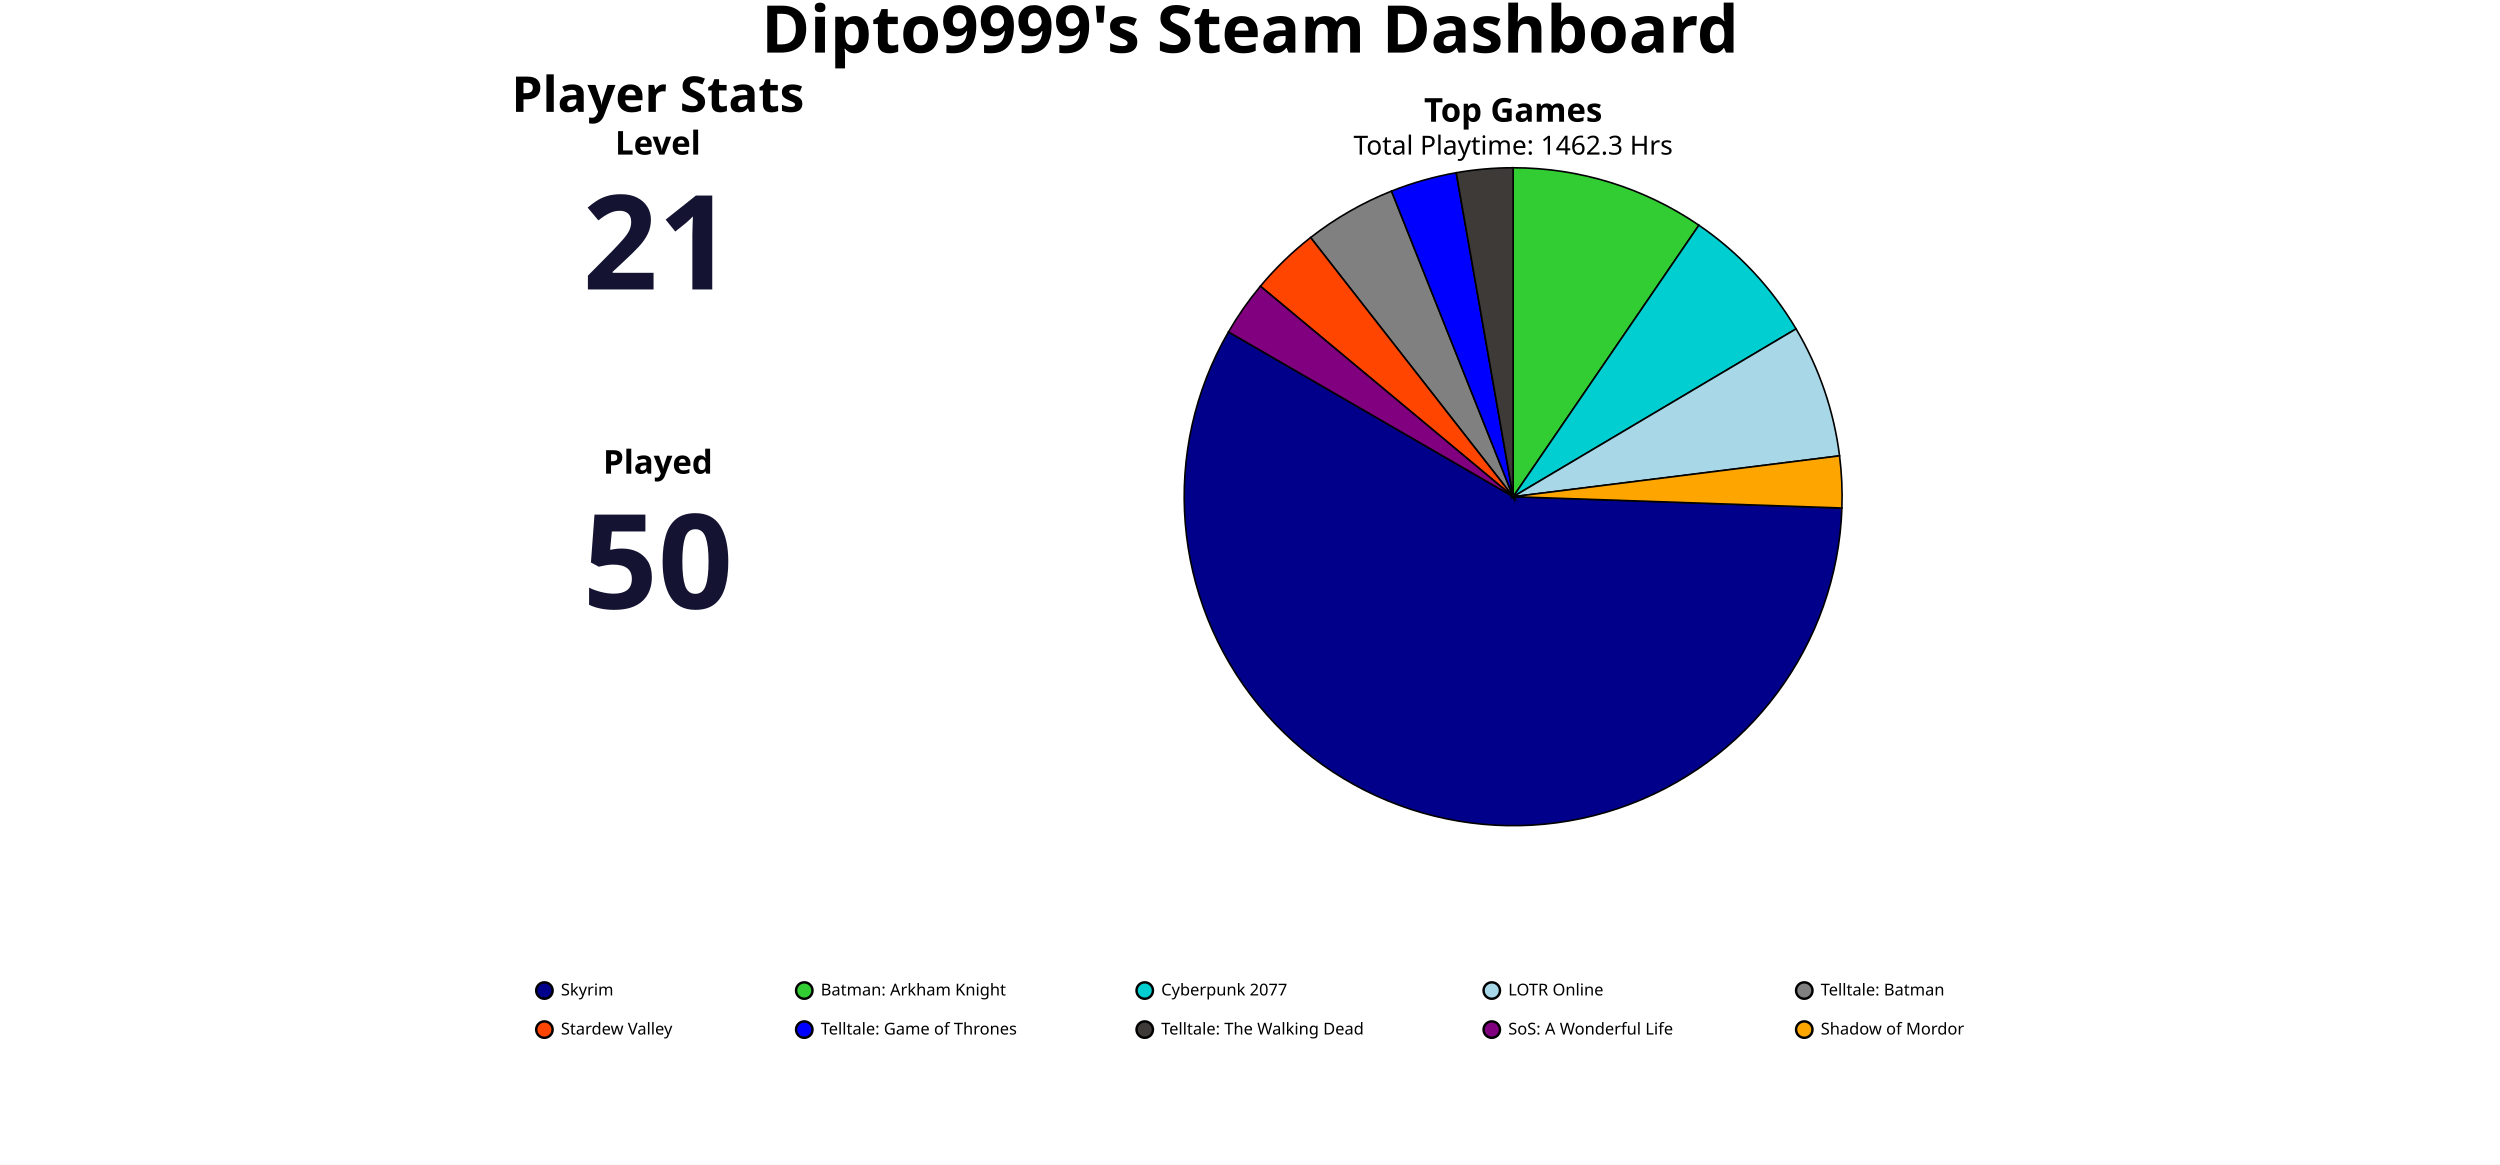
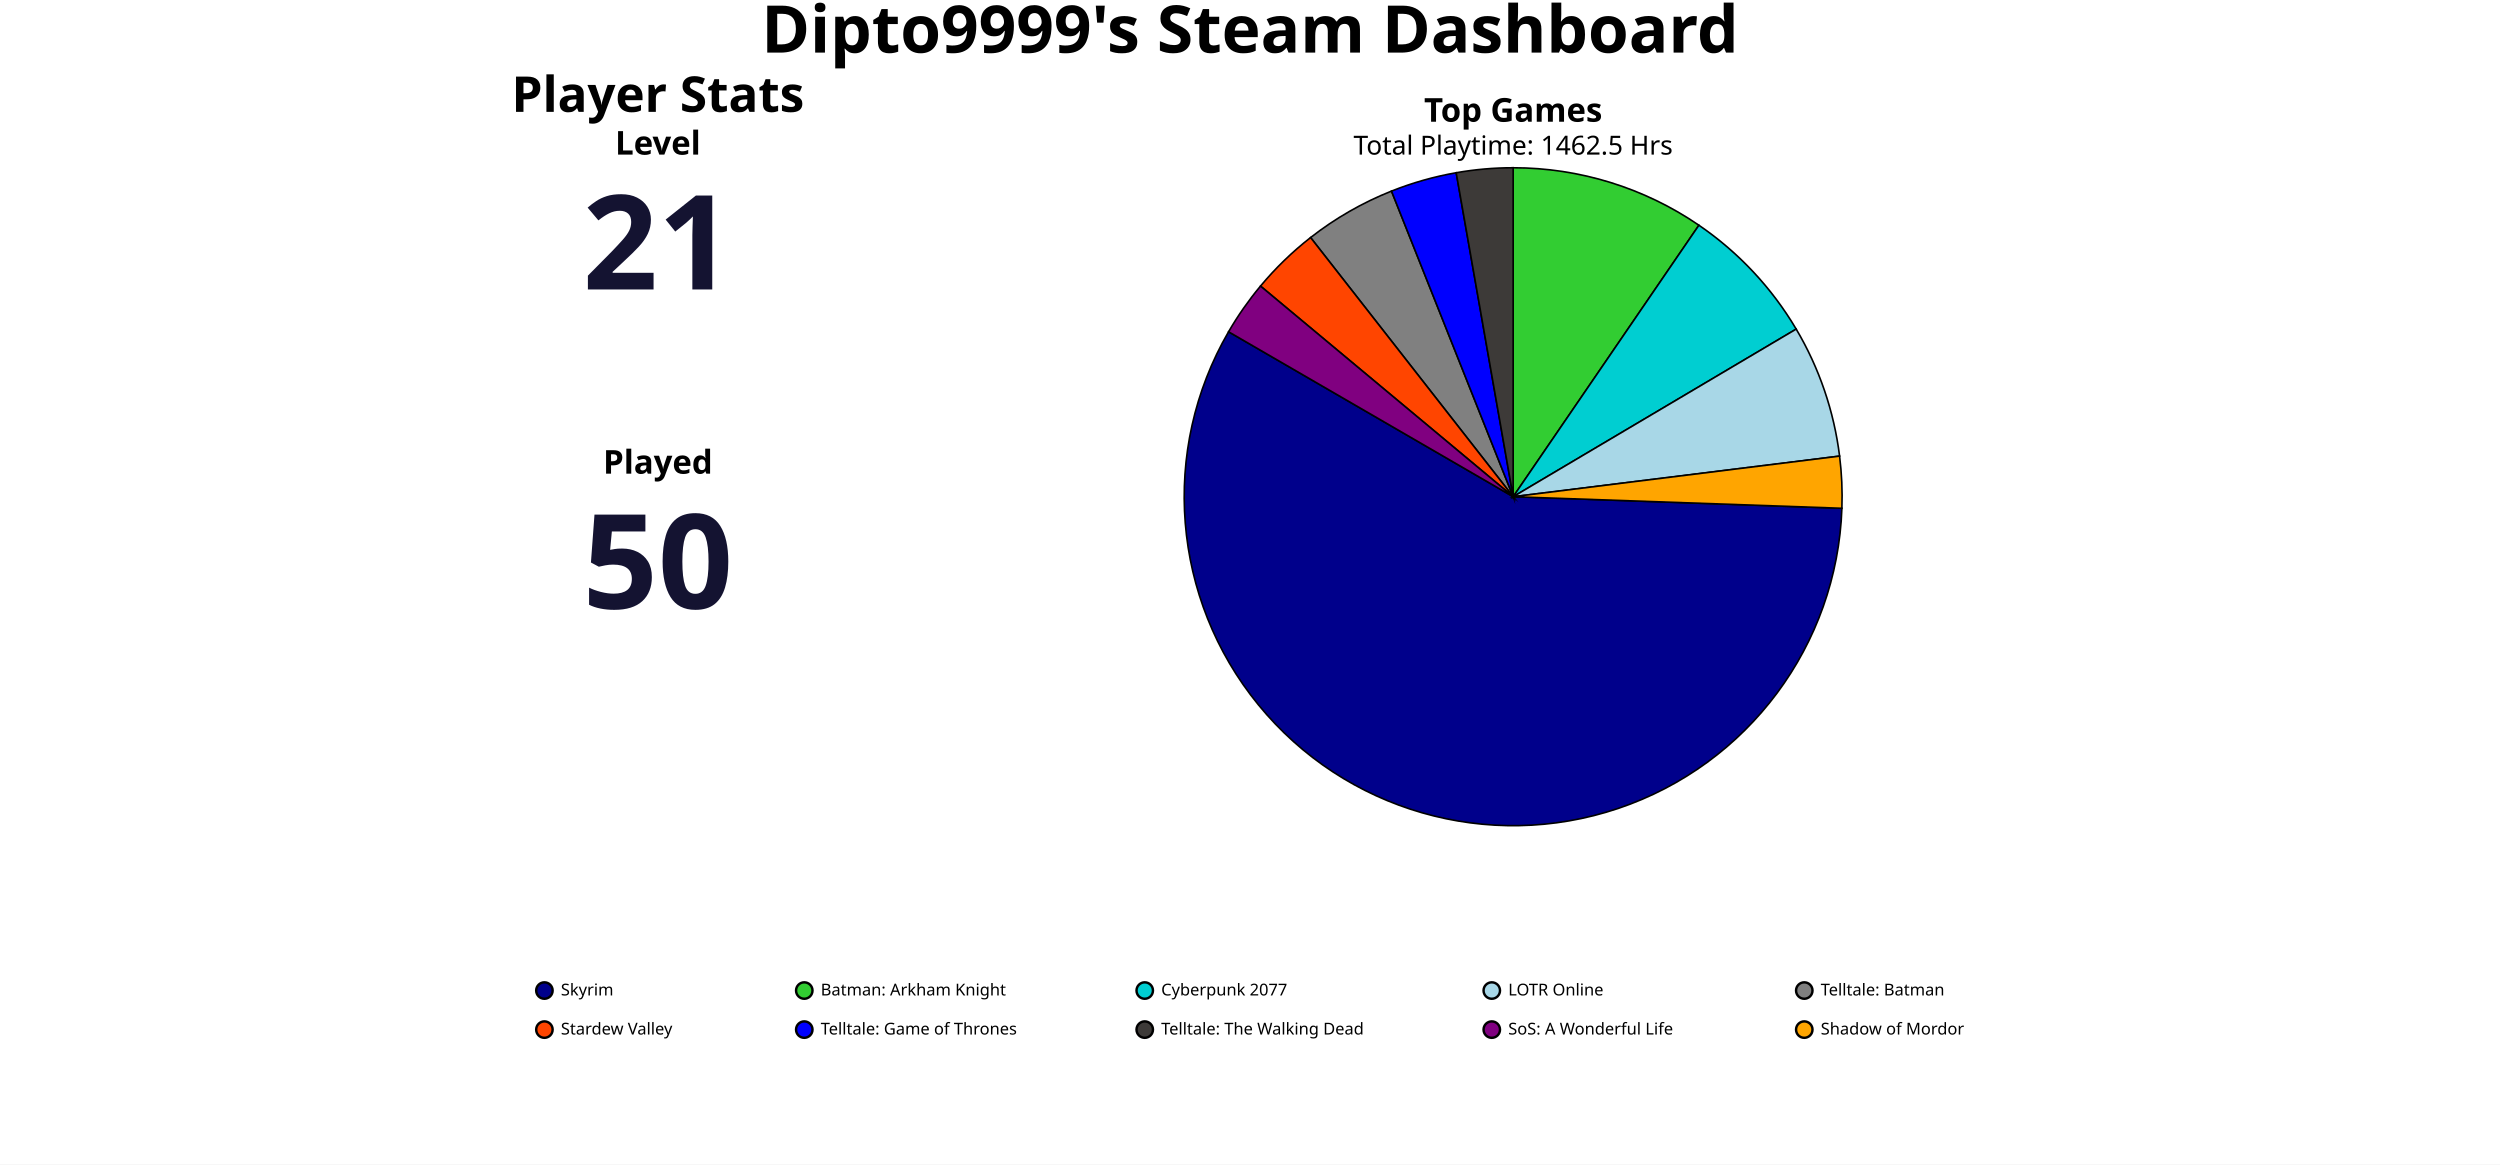
<svg xmlns="http://www.w3.org/2000/svg" version="1.1" class="marks" width="1520" height="708" viewBox="0 0 1520 708">
  <rect width="1520" height="708" fill="white" />
  <g fill="none" stroke-miterlimit="10" transform="translate(250,102)">
    <g class="mark-group role-frame root" role="graphics-object" aria-roledescription="group mark container">
      <g transform="translate(0,0)">
        <path class="background" aria-hidden="true" d="M0,0h0v0h0Z" />
        <g>
          <g class="mark-group role-scope concat_0_group" role="graphics-object" aria-roledescription="group mark container">
            <g transform="translate(0,0)">
              <path class="background" aria-hidden="true" d="M0,0h0v0h0Z" />
              <g>
                <g class="mark-group role-scope concat_0_concat_0_group" role="graphics-object" aria-roledescription="group mark container">
                  <g transform="translate(0,0)">
                    <path class="background" aria-hidden="true" d="M0,0h300v150h-300Z" stroke="#ddd" stroke-opacity="0" stroke-width="1.5" />
                    <g>
                      <g class="mark-text role-mark concat_0_concat_0_marks" role="graphics-object" aria-roledescription="text mark container">
                        <text aria-label="Metric: Level; Value: 21" role="graphics-symbol" aria-roledescription="text mark" text-anchor="middle" transform="translate(150,74)" font-family="sans-serif" font-size="80px" font-weight="bold" fill="#141331">21</text>
                      </g>
                      <g class="mark-group role-title">
                        <g transform="translate(150,-24)">
                          <path class="background" aria-hidden="true" d="M0,0h0v0h0Z" pointer-events="none" />
                          <g>
                            <g class="mark-text role-title-text" role="graphics-symbol" aria-roledescription="title" aria-label="Title text 'Level'" pointer-events="none">
                              <text text-anchor="middle" transform="translate(0,16)" font-family="sans-serif" font-size="20px" font-weight="bold" fill="#000" opacity="1">Level</text>
                            </g>
                          </g>
                          <path class="foreground" aria-hidden="true" d="" pointer-events="none" display="none" />
                        </g>
                      </g>
                    </g>
                    <path class="foreground" aria-hidden="true" d="" display="none" />
                  </g>
                </g>
                <g class="mark-group role-scope concat_0_concat_1_group" role="graphics-object" aria-roledescription="group mark container">
                  <g transform="translate(0,194)">
                    <path class="background" aria-hidden="true" d="M0,0h300v150h-300Z" stroke="#ddd" stroke-opacity="0" stroke-width="1.5" />
                    <g>
                      <g class="mark-text role-mark concat_0_concat_1_marks" role="graphics-object" aria-roledescription="text mark container">
                        <text aria-label="Metric: Played; Value: 50" role="graphics-symbol" aria-roledescription="text mark" text-anchor="middle" transform="translate(150,74)" font-family="sans-serif" font-size="80px" font-weight="bold" fill="#141331">50</text>
                      </g>
                      <g class="mark-group role-title">
                        <g transform="translate(150,-24)">
                          <path class="background" aria-hidden="true" d="M0,0h0v0h0Z" pointer-events="none" />
                          <g>
                            <g class="mark-text role-title-text" role="graphics-symbol" aria-roledescription="title" aria-label="Title text 'Played'" pointer-events="none">
                              <text text-anchor="middle" transform="translate(0,16)" font-family="sans-serif" font-size="20px" font-weight="bold" fill="#000" opacity="1">Played</text>
                            </g>
                          </g>
                          <path class="foreground" aria-hidden="true" d="" pointer-events="none" display="none" />
                        </g>
                      </g>
                    </g>
                    <path class="foreground" aria-hidden="true" d="" display="none" />
                  </g>
                </g>
                <g class="mark-group role-title">
                  <g transform="translate(150,-58)">
                    <path class="background" aria-hidden="true" d="M0,0h0v0h0Z" pointer-events="none" />
                    <g>
                      <g class="mark-text role-title-text" role="graphics-symbol" aria-roledescription="title" aria-label="Title text 'Player Stats'" pointer-events="none">
                        <text text-anchor="middle" transform="translate(0,24)" font-family="sans-serif" font-size="30px" font-weight="bold" fill="#000" opacity="1">Player Stats</text>
                      </g>
                    </g>
                    <path class="foreground" aria-hidden="true" d="" pointer-events="none" display="none" />
                  </g>
                </g>
              </g>
              <path class="foreground" aria-hidden="true" d="" display="none" />
            </g>
          </g>
          <g class="mark-group role-scope concat_1_group" role="graphics-object" aria-roledescription="group mark container">
            <g transform="translate(320,0)">
              <path class="background" aria-hidden="true" d="M0,0h700v400h-700Z" />
              <g>
                <g class="mark-arc role-mark concat_1_marks" role="graphics-object" aria-roledescription="arc mark container">
-                   <path aria-label="playtime_percentage: 57.81; name: Skyrim; Game: Skyrim; Time (Hrs): 845.3; Playtime (%): 57.81" role="graphics-symbol" aria-roledescription="arc mark" transform="translate(350,200)" d="M-173.09,-100.199A200,200,0,1,0,199.882,6.878L0,0Z" fill="#00008B" stroke="black" stroke-width="1" />
-                   <path aria-label="playtime_percentage: 9.55; name: Batman: Arkham Knight; Game: Batman: Arkham Knight; Time (Hrs): 139.7; Playtime (%): 9.55" role="graphics-symbol" aria-roledescription="arc mark" transform="translate(350,200)" d="M112.926,-165.069A200,200,0,0,0,0,-200L0,0Z" fill="#32CD32" stroke="black" stroke-width="1" />
-                   <path aria-label="playtime_percentage: 6.93; name: Cyberpunk 2077; Game: Cyberpunk 2077; Time (Hrs): 101.3; Playtime (%): 6.93" role="graphics-symbol" aria-roledescription="arc mark" transform="translate(350,200)" d="M172.01,-102.042A200,200,0,0,0,112.926,-165.069L0,0Z" fill="#00CED1" stroke="black" stroke-width="1" />
-                   <path aria-label="playtime_percentage: 6.54; name: LOTR Online; Game: LOTR Online; Time (Hrs): 95.7; Playtime (%): 6.54" role="graphics-symbol" aria-roledescription="arc mark" transform="translate(350,200)" d="M198.451,-24.846A200,200,0,0,0,172.01,-102.042L0,0Z" fill="#A8D7E7" stroke="black" stroke-width="1" />
-                   <path aria-label="playtime_percentage: 4.53; name: Telltale: Batman; Game: Telltale: Batman; Time (Hrs): 66.2; Playtime (%): 4.53" role="graphics-symbol" aria-roledescription="arc mark" transform="translate(350,200)" d="M-73.968,-185.819A200,200,0,0,0,-123.166,-157.576L0,0Z" fill="#808080" stroke="black" stroke-width="1" />
-                   <path aria-label="playtime_percentage: 3.39; name: Stardew Valley; Game: Stardew Valley; Time (Hrs): 49.5; Playtime (%): 3.39" role="graphics-symbol" aria-roledescription="arc mark" transform="translate(350,200)" d="M-123.166,-157.576A200,200,0,0,0,-153.69,-127.982L0,0Z" fill="#FF4500" stroke="black" stroke-width="1" />
-                   <path aria-label="playtime_percentage: 3.26; name: Telltale: Game of Thrones; Game: Telltale: Game of Thrones; Time (Hrs): 47.7; Playtime (%): 3.26" role="graphics-symbol" aria-roledescription="arc mark" transform="translate(350,200)" d="M-34.63,-196.979A200,200,0,0,0,-73.968,-185.819L0,0Z" fill="#0000FF" stroke="black" stroke-width="1" />
-                   <path aria-label="playtime_percentage: 2.77; name: Telltale: The Walking Dead; Game: Telltale: The Walking Dead; Time (Hrs): 40.5; Playtime (%): 2.77" role="graphics-symbol" aria-roledescription="arc mark" transform="translate(350,200)" d="M0,-200A200,200,0,0,0,-34.63,-196.979L0,0Z" fill="#3D3A38" stroke="black" stroke-width="1" />
-                   <path aria-label="playtime_percentage: 2.7; name: SoS: A Wonderful Life; Game: SoS: A Wonderful Life; Time (Hrs): 39.4; Playtime (%): 2.70" role="graphics-symbol" aria-roledescription="arc mark" transform="translate(350,200)" d="M-153.69,-127.982A200,200,0,0,0,-173.09,-100.199L0,0Z" fill="#800080" stroke="black" stroke-width="1" />
-                   <path aria-label="playtime_percentage: 2.53; name: Shadow of Mordor; Game: Shadow of Mordor; Time (Hrs): 37.0; Playtime (%): 2.53" role="graphics-symbol" aria-roledescription="arc mark" transform="translate(350,200)" d="M199.882,6.878A200,200,0,0,0,198.451,-24.846L0,0Z" fill="#FFA500" stroke="black" stroke-width="1" />
+                   <path aria-label="playtime_percentage: 57.8; name: Skyrim; Game: Skyrim; Time (Hrs): 845.3; Playtime (%): 57.80" role="graphics-symbol" aria-roledescription="arc mark" transform="translate(350,200)" d="M-173.037,-100.29A200,200,0,1,0,199.876,7.036L0,0Z" fill="#00008B" stroke="black" stroke-width="1" />
+                   <path aria-label="playtime_percentage: 9.55; name: Batman: Arkham Knight; Game: Batman: Arkham Knight; Time (Hrs): 139.7; Playtime (%): 9.55" role="graphics-symbol" aria-roledescription="arc mark" transform="translate(350,200)" d="M112.936,-165.062A200,200,0,0,0,0,-200L0,0Z" fill="#32CD32" stroke="black" stroke-width="1" />
+                   <path aria-label="playtime_percentage: 6.94; name: Cyberpunk 2077; Game: Cyberpunk 2077; Time (Hrs): 101.5; Playtime (%): 6.94" role="graphics-symbol" aria-roledescription="arc mark" transform="translate(350,200)" d="M172.084,-101.916A200,200,0,0,0,112.936,-165.062L0,0Z" fill="#00CED1" stroke="black" stroke-width="1" />
+                   <path aria-label="playtime_percentage: 6.54; name: LOTR Online; Game: LOTR Online; Time (Hrs): 95.7; Playtime (%): 6.54" role="graphics-symbol" aria-roledescription="arc mark" transform="translate(350,200)" d="M198.47,-24.693A200,200,0,0,0,172.084,-101.916L0,0Z" fill="#A8D7E7" stroke="black" stroke-width="1" />
+                   <path aria-label="playtime_percentage: 4.53; name: Telltale: Batman; Game: Telltale: Batman; Time (Hrs): 66.2; Playtime (%): 4.53" role="graphics-symbol" aria-roledescription="arc mark" transform="translate(350,200)" d="M-73.975,-185.816A200,200,0,0,0,-123.176,-157.568L0,0Z" fill="#808080" stroke="black" stroke-width="1" />
+                   <path aria-label="playtime_percentage: 3.38; name: Stardew Valley; Game: Stardew Valley; Time (Hrs): 49.5; Playtime (%): 3.38" role="graphics-symbol" aria-roledescription="arc mark" transform="translate(350,200)" d="M-123.176,-157.568A200,200,0,0,0,-153.621,-128.065L0,0Z" fill="#FF4500" stroke="black" stroke-width="1" />
+                   <path aria-label="playtime_percentage: 3.26; name: Telltale: Game of Thrones; Game: Telltale: Game of Thrones; Time (Hrs): 47.7; Playtime (%): 3.26" role="graphics-symbol" aria-roledescription="arc mark" transform="translate(350,200)" d="M-34.633,-196.978A200,200,0,0,0,-73.975,-185.816L0,0Z" fill="#0000FF" stroke="black" stroke-width="1" />
+                   <path aria-label="playtime_percentage: 2.77; name: Telltale: The Walking Dead; Game: Telltale: The Walking Dead; Time (Hrs): 40.5; Playtime (%): 2.77" role="graphics-symbol" aria-roledescription="arc mark" transform="translate(350,200)" d="M0,-200A200,200,0,0,0,-34.633,-196.978L0,0Z" fill="#3D3A38" stroke="black" stroke-width="1" />
+                   <path aria-label="playtime_percentage: 2.7; name: SoS: A Wonderful Life; Game: SoS: A Wonderful Life; Time (Hrs): 39.4; Playtime (%): 2.70" role="graphics-symbol" aria-roledescription="arc mark" transform="translate(350,200)" d="M-153.621,-128.065A200,200,0,0,0,-173.037,-100.29L0,0Z" fill="#800080" stroke="black" stroke-width="1" />
+                   <path aria-label="playtime_percentage: 2.53; name: Shadow of Mordor; Game: Shadow of Mordor; Time (Hrs): 37.0; Playtime (%): 2.53" role="graphics-symbol" aria-roledescription="arc mark" transform="translate(350,200)" d="M199.876,7.036A200,200,0,0,0,198.47,-24.693L0,0Z" fill="#FFA500" stroke="black" stroke-width="1" />
                </g>
                <g class="mark-group role-title">
                  <g transform="translate(350,-44)">
                    <path class="background" aria-hidden="true" d="M0,0h0v0h0Z" pointer-events="none" />
                    <g>
                      <g class="mark-text role-title-text" role="graphics-symbol" aria-roledescription="title" aria-label="Title text 'Top Games'" pointer-events="none">
                        <text text-anchor="middle" transform="translate(0,16)" font-family="sans-serif" font-size="20px" font-weight="bold" fill="#000" opacity="1">Top Games</text>
                      </g>
-                       <g class="mark-text role-title-subtitle" role="graphics-symbol" aria-roledescription="subtitle" aria-label="Subtitle text 'Total Playtime: 1462.3 Hrs'" pointer-events="none">
-                         <text text-anchor="middle" transform="translate(0,36)" font-family="sans-serif" font-size="16px" fill="#000" opacity="1">Total Playtime: 1462.3 Hrs</text>
+                       <g class="mark-text role-title-subtitle" role="graphics-symbol" aria-roledescription="subtitle" aria-label="Subtitle text 'Total Playtime: 1462.5 Hrs'" pointer-events="none">
+                         <text text-anchor="middle" transform="translate(0,36)" font-family="sans-serif" font-size="16px" fill="#000" opacity="1">Total Playtime: 1462.5 Hrs</text>
                      </g>
                    </g>
                    <path class="foreground" aria-hidden="true" d="" pointer-events="none" display="none" />
                  </g>
                </g>
              </g>
              <path class="foreground" aria-hidden="true" d="" display="none" />
            </g>
          </g>
          <g class="mark-group role-legend" role="graphics-symbol" aria-roledescription="legend" aria-label="Symbol legend for fill color with 10 values: Skyrim, Batman: Arkham Knight, Cyberpunk 2077, LOTR Online, Telltale: Batman, ending with Shadow of Mordor">
            <g transform="translate(0,419)">
              <path class="background" aria-hidden="true" d="M0,0h1014v187h-1014Z" pointer-events="none" />
              <g>
                <g class="mark-group role-legend-entry">
                  <g transform="translate(75,75)">
                    <path class="background" aria-hidden="true" d="M0,0h0v0h0Z" pointer-events="none" />
                    <g>
                      <g class="mark-group role-scope" role="graphics-object" aria-roledescription="group mark container">
                        <g transform="translate(0,0.25)">
                          <path class="background" aria-hidden="true" d="M0,0h81.957v12.5h-81.957Z" pointer-events="none" opacity="1" />
                          <g>
                            <g class="mark-symbol role-legend-symbol" pointer-events="none">
                              <path transform="translate(6,6)" d="M5,0A5,5,0,1,1,-5,0A5,5,0,1,1,5,0" fill="#00008B" stroke="black" stroke-width="1.5" opacity="1" />
                            </g>
                            <g class="mark-text role-legend-label" pointer-events="none">
                              <text text-anchor="start" transform="translate(16,9)" font-family="sans-serif" font-size="10px" fill="#000" opacity="1">Skyrim</text>
                            </g>
                          </g>
                          <path class="foreground" aria-hidden="true" d="" pointer-events="none" display="none" />
                        </g>
                        <g transform="translate(158,0.25)">
                          <path class="background" aria-hidden="true" d="M0,0h130.316v12.5h-130.316Z" pointer-events="none" opacity="1" />
                          <g>
                            <g class="mark-symbol role-legend-symbol" pointer-events="none">
                              <path transform="translate(6,6)" d="M5,0A5,5,0,1,1,-5,0A5,5,0,1,1,5,0" fill="#32CD32" stroke="black" stroke-width="1.5" opacity="1" />
                            </g>
                            <g class="mark-text role-legend-label" pointer-events="none">
                              <text text-anchor="start" transform="translate(16,9)" font-family="sans-serif" font-size="10px" fill="#000" opacity="1">Batman: Arkham Knight</text>
                            </g>
                          </g>
                          <path class="foreground" aria-hidden="true" d="" pointer-events="none" display="none" />
                        </g>
                        <g transform="translate(365,0.25)">
                          <path class="background" aria-hidden="true" d="M0,0h134.394v12.5h-134.394Z" pointer-events="none" opacity="1" />
                          <g>
                            <g class="mark-symbol role-legend-symbol" pointer-events="none">
                              <path transform="translate(6,6)" d="M5,0A5,5,0,1,1,-5,0A5,5,0,1,1,5,0" fill="#00CED1" stroke="black" stroke-width="1.5" opacity="1" />
                            </g>
                            <g class="mark-text role-legend-label" pointer-events="none">
                              <text text-anchor="start" transform="translate(16,9)" font-family="sans-serif" font-size="10px" fill="#000" opacity="1">Cyberpunk 2077</text>
                            </g>
                          </g>
                          <path class="foreground" aria-hidden="true" d="" pointer-events="none" display="none" />
                        </g>
                        <g transform="translate(576,0.25)">
                          <path class="background" aria-hidden="true" d="M0,0h113.1v12.5h-113.1Z" pointer-events="none" opacity="1" />
                          <g>
                            <g class="mark-symbol role-legend-symbol" pointer-events="none">
                              <path transform="translate(6,6)" d="M5,0A5,5,0,1,1,-5,0A5,5,0,1,1,5,0" fill="#A8D7E7" stroke="black" stroke-width="1.5" opacity="1" />
                            </g>
                            <g class="mark-text role-legend-label" pointer-events="none">
                              <text text-anchor="start" transform="translate(16,9)" font-family="sans-serif" font-size="10px" fill="#000" opacity="1">LOTR Online</text>
                            </g>
                          </g>
                          <path class="foreground" aria-hidden="true" d="" pointer-events="none" display="none" />
                        </g>
                        <g transform="translate(766,0.25)">
                          <path class="background" aria-hidden="true" d="M0,0h97.709v12.5h-97.709Z" pointer-events="none" opacity="1" />
                          <g>
                            <g class="mark-symbol role-legend-symbol" pointer-events="none">
                              <path transform="translate(6,6)" d="M5,0A5,5,0,1,1,-5,0A5,5,0,1,1,5,0" fill="#808080" stroke="black" stroke-width="1.5" opacity="1" />
                            </g>
                            <g class="mark-text role-legend-label" pointer-events="none">
                              <text text-anchor="start" transform="translate(16,9)" font-family="sans-serif" font-size="10px" fill="#000" opacity="1">Telltale: Batman</text>
                            </g>
                          </g>
                          <path class="foreground" aria-hidden="true" d="" pointer-events="none" display="none" />
                        </g>
                        <g transform="translate(0,24)">
                          <path class="background" aria-hidden="true" d="M0,0h81.957v12.5h-81.957Z" pointer-events="none" opacity="1" />
                          <g>
                            <g class="mark-symbol role-legend-symbol" pointer-events="none">
                              <path transform="translate(6,6)" d="M5,0A5,5,0,1,1,-5,0A5,5,0,1,1,5,0" fill="#FF4500" stroke="black" stroke-width="1.5" opacity="1" />
                            </g>
                            <g class="mark-text role-legend-label" pointer-events="none">
                              <text text-anchor="start" transform="translate(16,9)" font-family="sans-serif" font-size="10px" fill="#000" opacity="1">Stardew Valley</text>
                            </g>
                          </g>
                          <path class="foreground" aria-hidden="true" d="" pointer-events="none" display="none" />
                        </g>
                        <g transform="translate(158,24)">
                          <path class="background" aria-hidden="true" d="M0,0h130.316v12.5h-130.316Z" pointer-events="none" opacity="1" />
                          <g>
                            <g class="mark-symbol role-legend-symbol" pointer-events="none">
                              <path transform="translate(6,6)" d="M5,0A5,5,0,1,1,-5,0A5,5,0,1,1,5,0" fill="#0000FF" stroke="black" stroke-width="1.5" opacity="1" />
                            </g>
                            <g class="mark-text role-legend-label" pointer-events="none">
                              <text text-anchor="start" transform="translate(16,9)" font-family="sans-serif" font-size="10px" fill="#000" opacity="1">Telltale: Game of Thrones</text>
                            </g>
                          </g>
                          <path class="foreground" aria-hidden="true" d="" pointer-events="none" display="none" />
                        </g>
                        <g transform="translate(365,24)">
                          <path class="background" aria-hidden="true" d="M0,0h134.394v12.5h-134.394Z" pointer-events="none" opacity="1" />
                          <g>
                            <g class="mark-symbol role-legend-symbol" pointer-events="none">
                              <path transform="translate(6,6)" d="M5,0A5,5,0,1,1,-5,0A5,5,0,1,1,5,0" fill="#3D3A38" stroke="black" stroke-width="1.5" opacity="1" />
                            </g>
                            <g class="mark-text role-legend-label" pointer-events="none">
                              <text text-anchor="start" transform="translate(16,9)" font-family="sans-serif" font-size="10px" fill="#000" opacity="1">Telltale: The Walking Dead</text>
                            </g>
                          </g>
                          <path class="foreground" aria-hidden="true" d="" pointer-events="none" display="none" />
                        </g>
                        <g transform="translate(576,24)">
                          <path class="background" aria-hidden="true" d="M0,0h113.1v12.5h-113.1Z" pointer-events="none" opacity="1" />
                          <g>
                            <g class="mark-symbol role-legend-symbol" pointer-events="none">
                              <path transform="translate(6,6)" d="M5,0A5,5,0,1,1,-5,0A5,5,0,1,1,5,0" fill="#800080" stroke="black" stroke-width="1.5" opacity="1" />
                            </g>
                            <g class="mark-text role-legend-label" pointer-events="none">
                              <text text-anchor="start" transform="translate(16,9)" font-family="sans-serif" font-size="10px" fill="#000" opacity="1">SoS: A Wonderful Life</text>
                            </g>
                          </g>
                          <path class="foreground" aria-hidden="true" d="" pointer-events="none" display="none" />
                        </g>
                        <g transform="translate(766,24)">
                          <path class="background" aria-hidden="true" d="M0,0h97.709v12.5h-97.709Z" pointer-events="none" opacity="1" />
                          <g>
                            <g class="mark-symbol role-legend-symbol" pointer-events="none">
                              <path transform="translate(6,6)" d="M5,0A5,5,0,1,1,-5,0A5,5,0,1,1,5,0" fill="#FFA500" stroke="black" stroke-width="1.5" opacity="1" />
                            </g>
                            <g class="mark-text role-legend-label" pointer-events="none">
                              <text text-anchor="start" transform="translate(16,9)" font-family="sans-serif" font-size="10px" fill="#000" opacity="1">Shadow of Mordor</text>
                            </g>
                          </g>
                          <path class="foreground" aria-hidden="true" d="" pointer-events="none" display="none" />
                        </g>
                      </g>
                    </g>
                    <path class="foreground" aria-hidden="true" d="" pointer-events="none" display="none" />
                  </g>
                </g>
              </g>
              <path class="foreground" aria-hidden="true" d="" pointer-events="none" display="none" />
            </g>
          </g>
          <g class="mark-group role-title">
            <g transform="translate(510,-102)">
              <path class="background" aria-hidden="true" d="M0,0h0v0h0Z" pointer-events="none" />
              <g>
                <g class="mark-text role-title-text" role="graphics-symbol" aria-roledescription="title" aria-label="Title text 'Dipto9999's Steam Dashboard'" pointer-events="none">
                  <text text-anchor="middle" transform="translate(0,32)" font-family="sans-serif" font-size="40px" font-weight="bold" fill="#000" opacity="1">Dipto9999's Steam Dashboard</text>
                </g>
              </g>
              <path class="foreground" aria-hidden="true" d="" pointer-events="none" display="none" />
            </g>
          </g>
        </g>
        <path class="foreground" aria-hidden="true" d="" display="none" />
      </g>
    </g>
  </g>
</svg>
